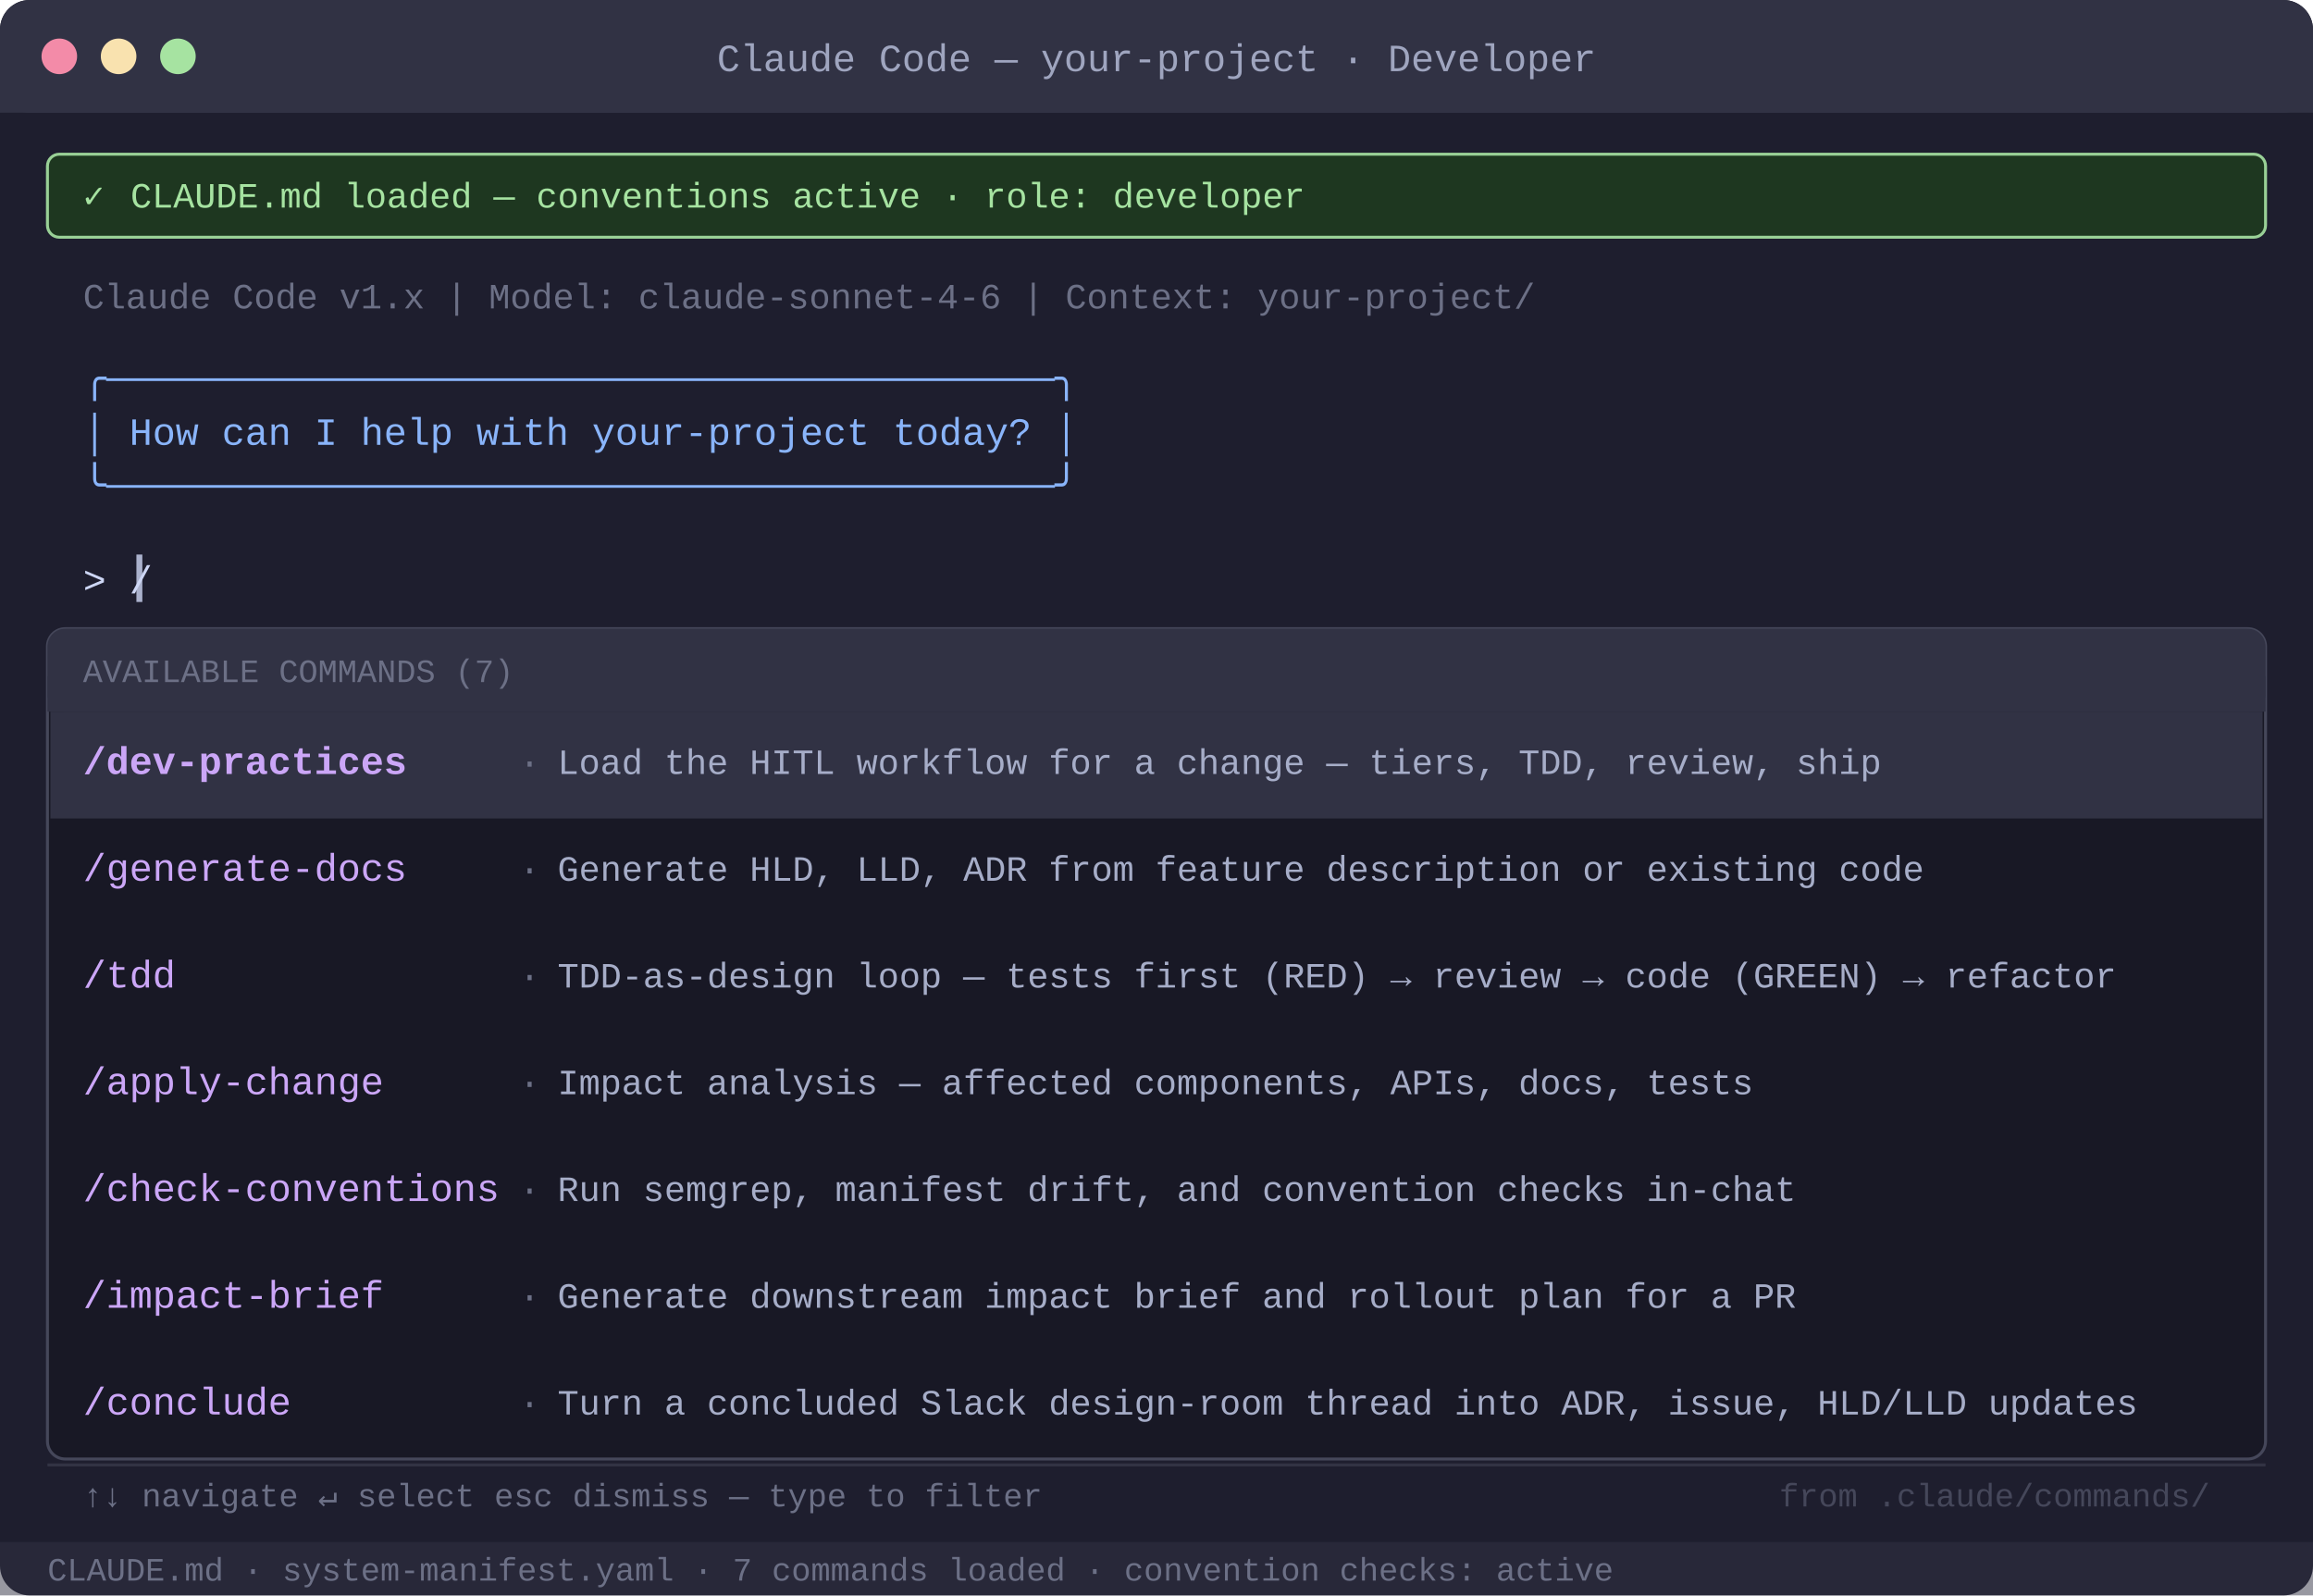
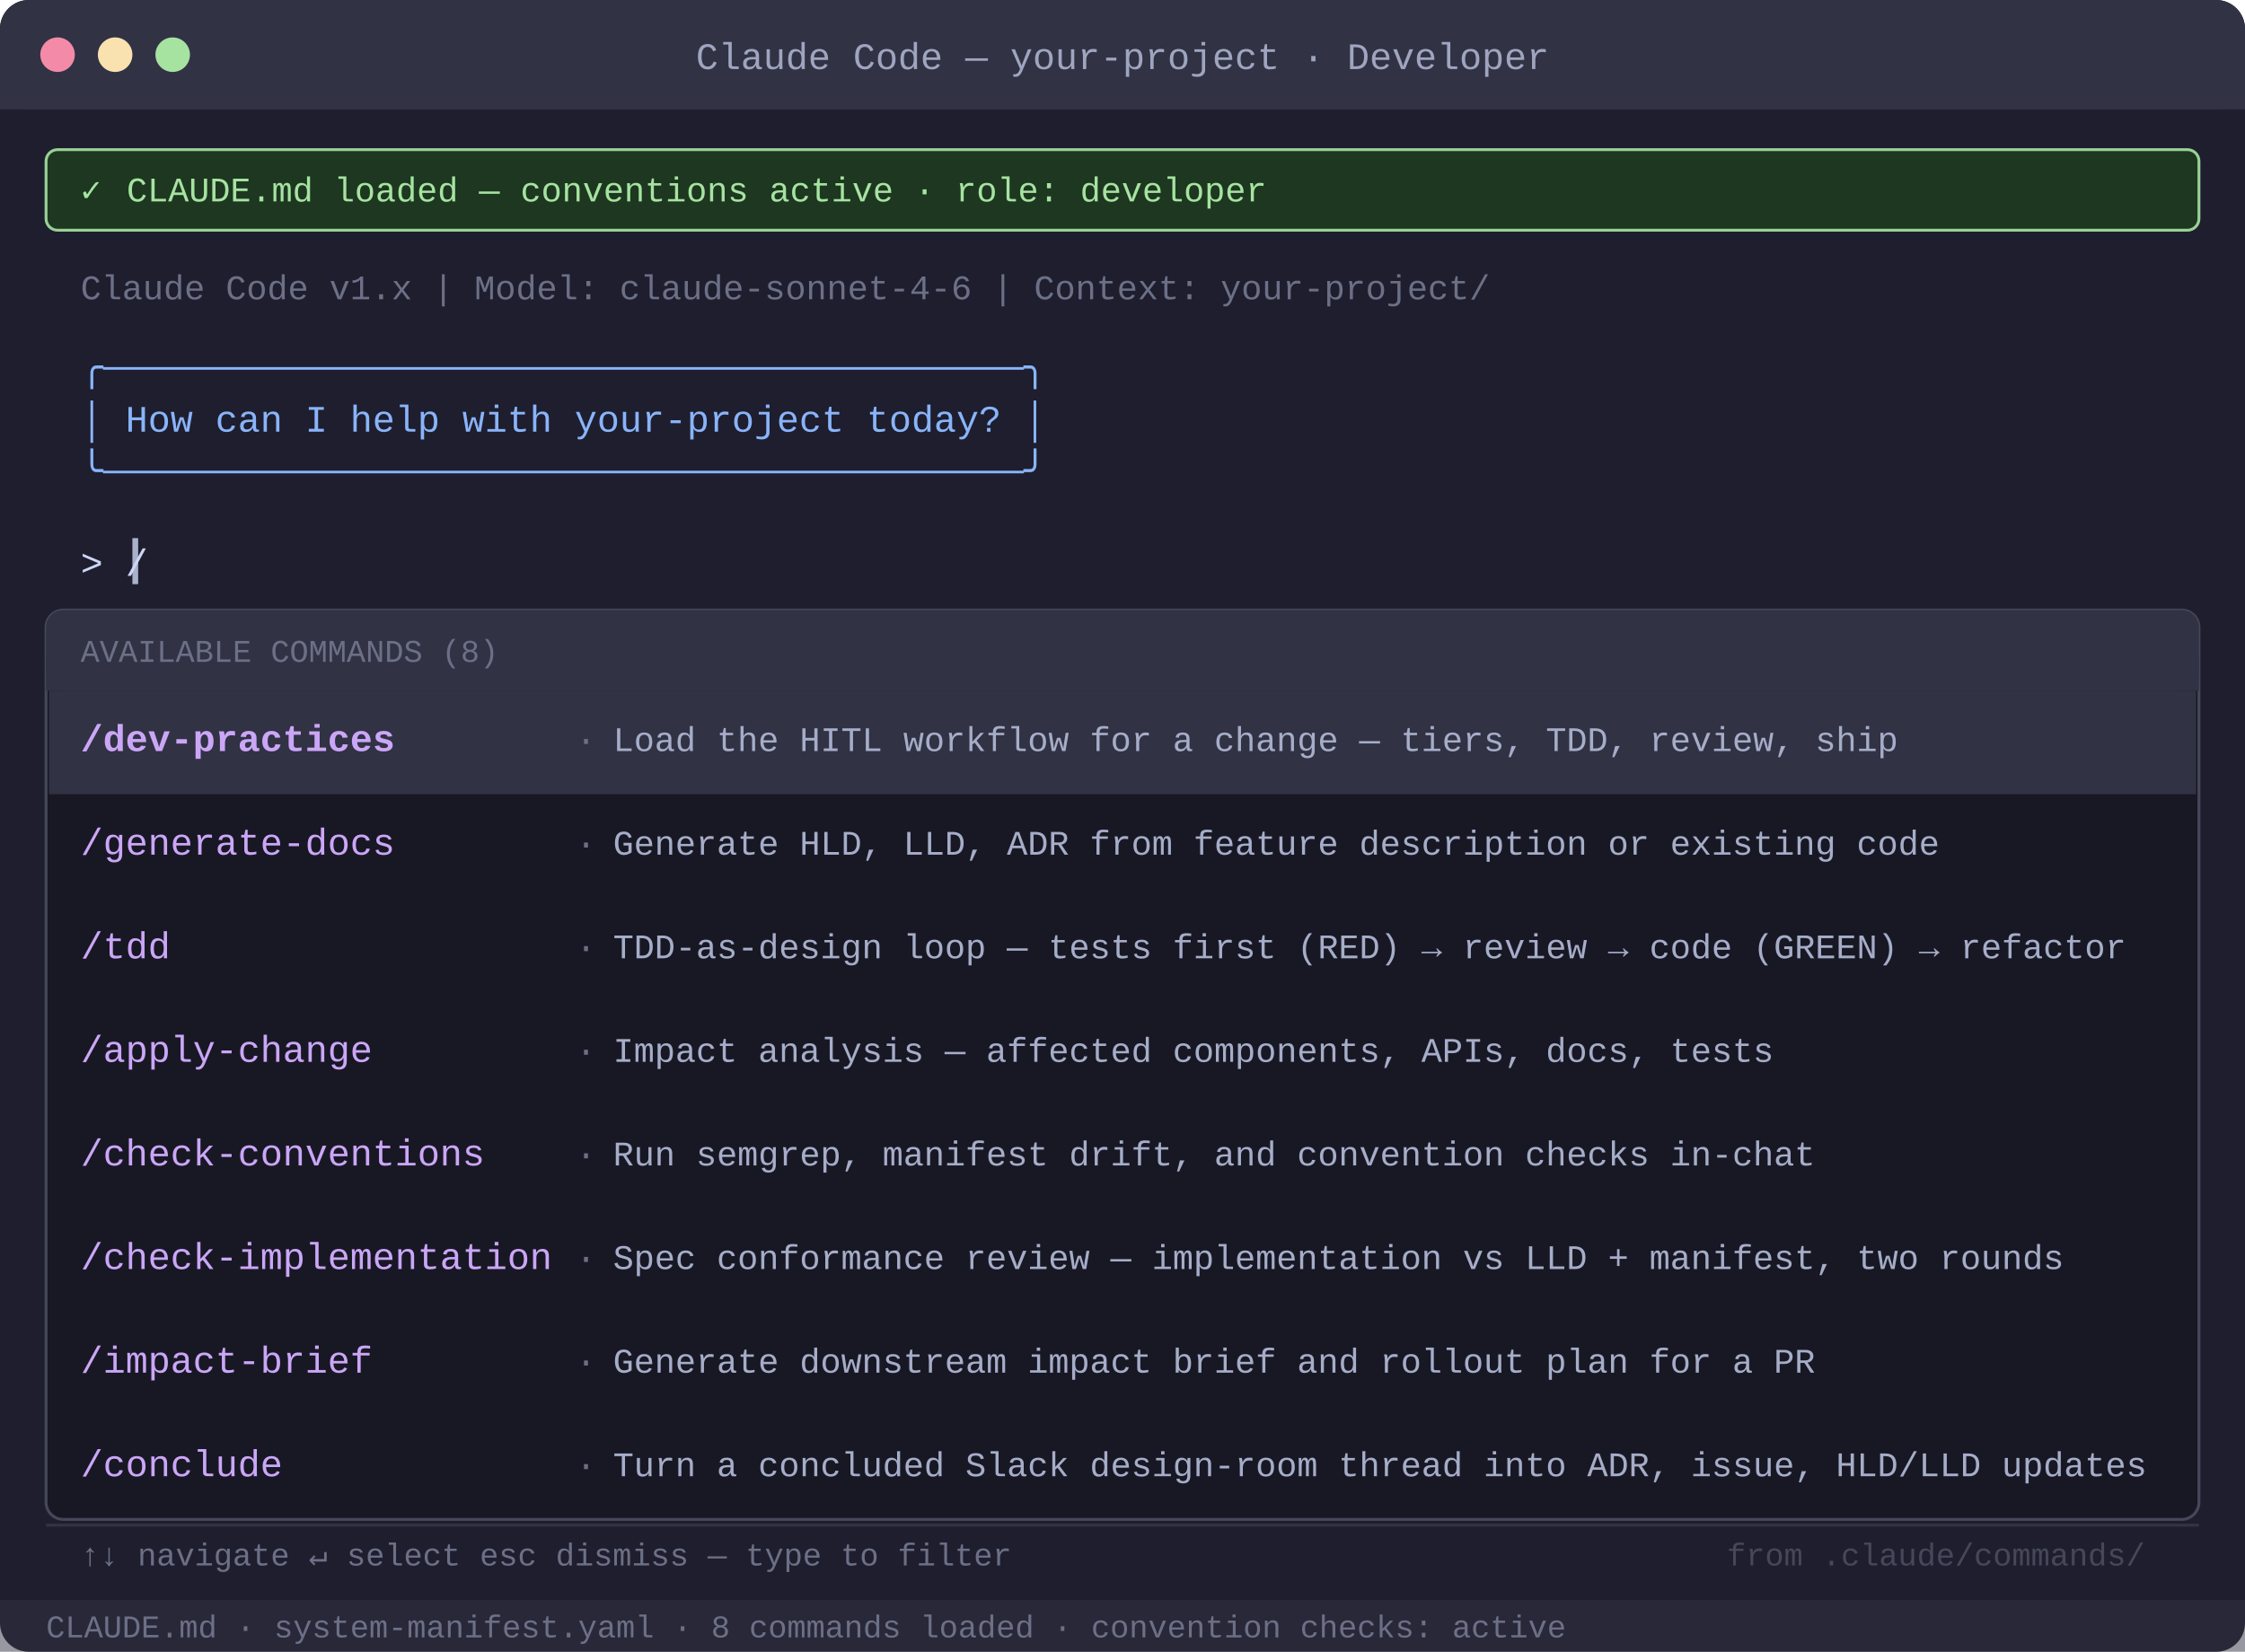
- <svg xmlns="http://www.w3.org/2000/svg" viewBox="0 0 780 538" width="780" height="538" font-family="'Menlo','Monaco','Consolas','Courier New',monospace">
-   <rect width="780" height="538" rx="10" fill="#1e1e2e" />
+ <svg xmlns="http://www.w3.org/2000/svg" viewBox="0 0 780 574" width="780" height="574" font-family="'Menlo','Monaco','Consolas','Courier New',monospace">
+   <rect width="780" height="574" rx="10" fill="#1e1e2e" />
  <rect width="780" height="38" rx="10" fill="#313244" />
  <rect y="28" width="780" height="10" fill="#313244" />
  <circle cx="20" cy="19" r="6" fill="#f38ba8" />
  <circle cx="40" cy="19" r="6" fill="#f9e2af" />
  <circle cx="60" cy="19" r="6" fill="#a6e3a1" />
  <text x="390" y="24" text-anchor="middle" fill="#cdd6f4" font-size="13" opacity="0.7">Claude Code — your-project · Developer</text>
  <rect x="16" y="52" width="748" height="28" rx="4" fill="#1e3a1e" stroke="#a6e3a1" stroke-width="1" opacity="0.9" />
  <text x="28" y="70" fill="#a6e3a1" font-size="12">✓</text>
  <text x="44" y="70" fill="#a6e3a1" font-size="12">CLAUDE.md loaded — conventions active · role: developer</text>
  <text x="28" y="104" fill="#6c7086" font-size="12">Claude Code v1.x  |  Model: claude-sonnet-4-6  |  Context: your-project/</text>
  <text x="28" y="132" fill="#89b4fa" font-size="13">╭─────────────────────────────────────────╮</text>
  <text x="28" y="150" fill="#89b4fa" font-size="13">│  How can I help with your-project today? │</text>
  <text x="28" y="168" fill="#89b4fa" font-size="13">╰─────────────────────────────────────────╯</text>
  <text x="28" y="200" fill="#cdd6f4" font-size="13">&gt; /</text>
  <rect x="46" y="187" width="2" height="16" fill="#cdd6f4" opacity="0.8" />
-   <rect x="16" y="212" width="748" height="280" rx="6" fill="#181825" stroke="#45475a" stroke-width="1" />
+   <rect x="16" y="212" width="748" height="316" rx="6" fill="#181825" stroke="#45475a" stroke-width="1" />
  <rect x="16" y="212" width="748" height="28" rx="6" fill="#313244" />
  <rect x="16" y="228" width="748" height="12" fill="#313244" />
-   <text x="28" y="230" fill="#6c7086" font-size="11">AVAILABLE COMMANDS  (7)</text>
+   <text x="28" y="230" fill="#6c7086" font-size="11">AVAILABLE COMMANDS  (8)</text>
  <rect x="17" y="240" width="746" height="36" fill="#313244" rx="0" />
  <text x="28" y="261" fill="#cba6f7" font-size="13" font-weight="bold">/dev-practices</text>
-   <text x="175" y="261" fill="#6c7086" font-size="12">  ·</text>
-   <text x="188" y="261" fill="#a6adc8" font-size="12">Load the HITL workflow for a change — tiers, TDD, review, ship</text>
+   <text x="200" y="261" fill="#6c7086" font-size="12">  ·</text>
+   <text x="213" y="261" fill="#a6adc8" font-size="12">Load the HITL workflow for a change — tiers, TDD, review, ship</text>
  <rect x="17" y="276" width="746" height="36" fill="transparent" />
  <text x="28" y="297" fill="#cba6f7" font-size="13">/generate-docs</text>
-   <text x="175" y="297" fill="#6c7086" font-size="12">  ·</text>
-   <text x="188" y="297" fill="#a6adc8" font-size="12">Generate HLD, LLD, ADR from feature description or existing code</text>
+   <text x="200" y="297" fill="#6c7086" font-size="12">  ·</text>
+   <text x="213" y="297" fill="#a6adc8" font-size="12">Generate HLD, LLD, ADR from feature description or existing code</text>
  <rect x="17" y="312" width="746" height="36" fill="transparent" />
  <text x="28" y="333" fill="#cba6f7" font-size="13">/tdd</text>
-   <text x="175" y="333" fill="#6c7086" font-size="12">  ·</text>
-   <text x="188" y="333" fill="#a6adc8" font-size="12">TDD-as-design loop — tests first (RED) → review → code (GREEN) → refactor</text>
+   <text x="200" y="333" fill="#6c7086" font-size="12">  ·</text>
+   <text x="213" y="333" fill="#a6adc8" font-size="12">TDD-as-design loop — tests first (RED) → review → code (GREEN) → refactor</text>
  <rect x="17" y="348" width="746" height="36" fill="transparent" />
  <text x="28" y="369" fill="#cba6f7" font-size="13">/apply-change</text>
-   <text x="175" y="369" fill="#6c7086" font-size="12">  ·</text>
-   <text x="188" y="369" fill="#a6adc8" font-size="12">Impact analysis — affected components, APIs, docs, tests</text>
+   <text x="200" y="369" fill="#6c7086" font-size="12">  ·</text>
+   <text x="213" y="369" fill="#a6adc8" font-size="12">Impact analysis — affected components, APIs, docs, tests</text>
  <rect x="17" y="384" width="746" height="36" fill="transparent" />
  <text x="28" y="405" fill="#cba6f7" font-size="13">/check-conventions</text>
-   <text x="175" y="405" fill="#6c7086" font-size="12">  ·</text>
-   <text x="188" y="405" fill="#a6adc8" font-size="12">Run semgrep, manifest drift, and convention checks in-chat</text>
+   <text x="200" y="405" fill="#6c7086" font-size="12">  ·</text>
+   <text x="213" y="405" fill="#a6adc8" font-size="12">Run semgrep, manifest drift, and convention checks in-chat</text>
  <rect x="17" y="420" width="746" height="36" fill="transparent" />
-   <text x="28" y="441" fill="#cba6f7" font-size="13">/impact-brief</text>
-   <text x="175" y="441" fill="#6c7086" font-size="12">  ·</text>
-   <text x="188" y="441" fill="#a6adc8" font-size="12">Generate downstream impact brief and rollout plan for a PR</text>
+   <text x="28" y="441" fill="#cba6f7" font-size="13">/check-implementation</text>
+   <text x="200" y="441" fill="#6c7086" font-size="12">  ·</text>
+   <text x="213" y="441" fill="#a6adc8" font-size="12">Spec conformance review — implementation vs LLD + manifest, two rounds</text>
  <rect x="17" y="456" width="746" height="36" fill="transparent" />
-   <text x="28" y="477" fill="#cba6f7" font-size="13">/conclude</text>
-   <text x="175" y="477" fill="#6c7086" font-size="12">  ·</text>
-   <text x="188" y="477" fill="#a6adc8" font-size="12">Turn a concluded Slack design-room thread into ADR, issue, HLD/LLD updates</text>
-   <line x1="16" y1="494" x2="764" y2="494" stroke="#45475a" stroke-width="1" opacity="0.5" />
-   <text x="28" y="508" fill="#6c7086" font-size="11">↑↓ navigate   ↵ select   esc dismiss   —   type to filter</text>
-   <text x="600" y="508" fill="#45475a" font-size="11">from .claude/commands/</text>
-   <rect x="0" y="520" width="780" height="18" fill="#313244" opacity="0.5" />
-   <text x="16" y="533" fill="#6c7086" font-size="11">CLAUDE.md  ·  system-manifest.yaml  ·  7 commands loaded  ·  convention checks: active</text>
+   <text x="28" y="477" fill="#cba6f7" font-size="13">/impact-brief</text>
+   <text x="200" y="477" fill="#6c7086" font-size="12">  ·</text>
+   <text x="213" y="477" fill="#a6adc8" font-size="12">Generate downstream impact brief and rollout plan for a PR</text>
+   <rect x="17" y="492" width="746" height="36" fill="transparent" />
+   <text x="28" y="513" fill="#cba6f7" font-size="13">/conclude</text>
+   <text x="200" y="513" fill="#6c7086" font-size="12">  ·</text>
+   <text x="213" y="513" fill="#a6adc8" font-size="12">Turn a concluded Slack design-room thread into ADR, issue, HLD/LLD updates</text>
+   <line x1="16" y1="530" x2="764" y2="530" stroke="#45475a" stroke-width="1" opacity="0.5" />
+   <text x="28" y="544" fill="#6c7086" font-size="11">↑↓ navigate   ↵ select   esc dismiss   —   type to filter</text>
+   <text x="600" y="544" fill="#45475a" font-size="11">from .claude/commands/</text>
+   <rect x="0" y="556" width="780" height="18" fill="#313244" opacity="0.5" />
+   <text x="16" y="569" fill="#6c7086" font-size="11">CLAUDE.md  ·  system-manifest.yaml  ·  8 commands loaded  ·  convention checks: active</text>
</svg>
